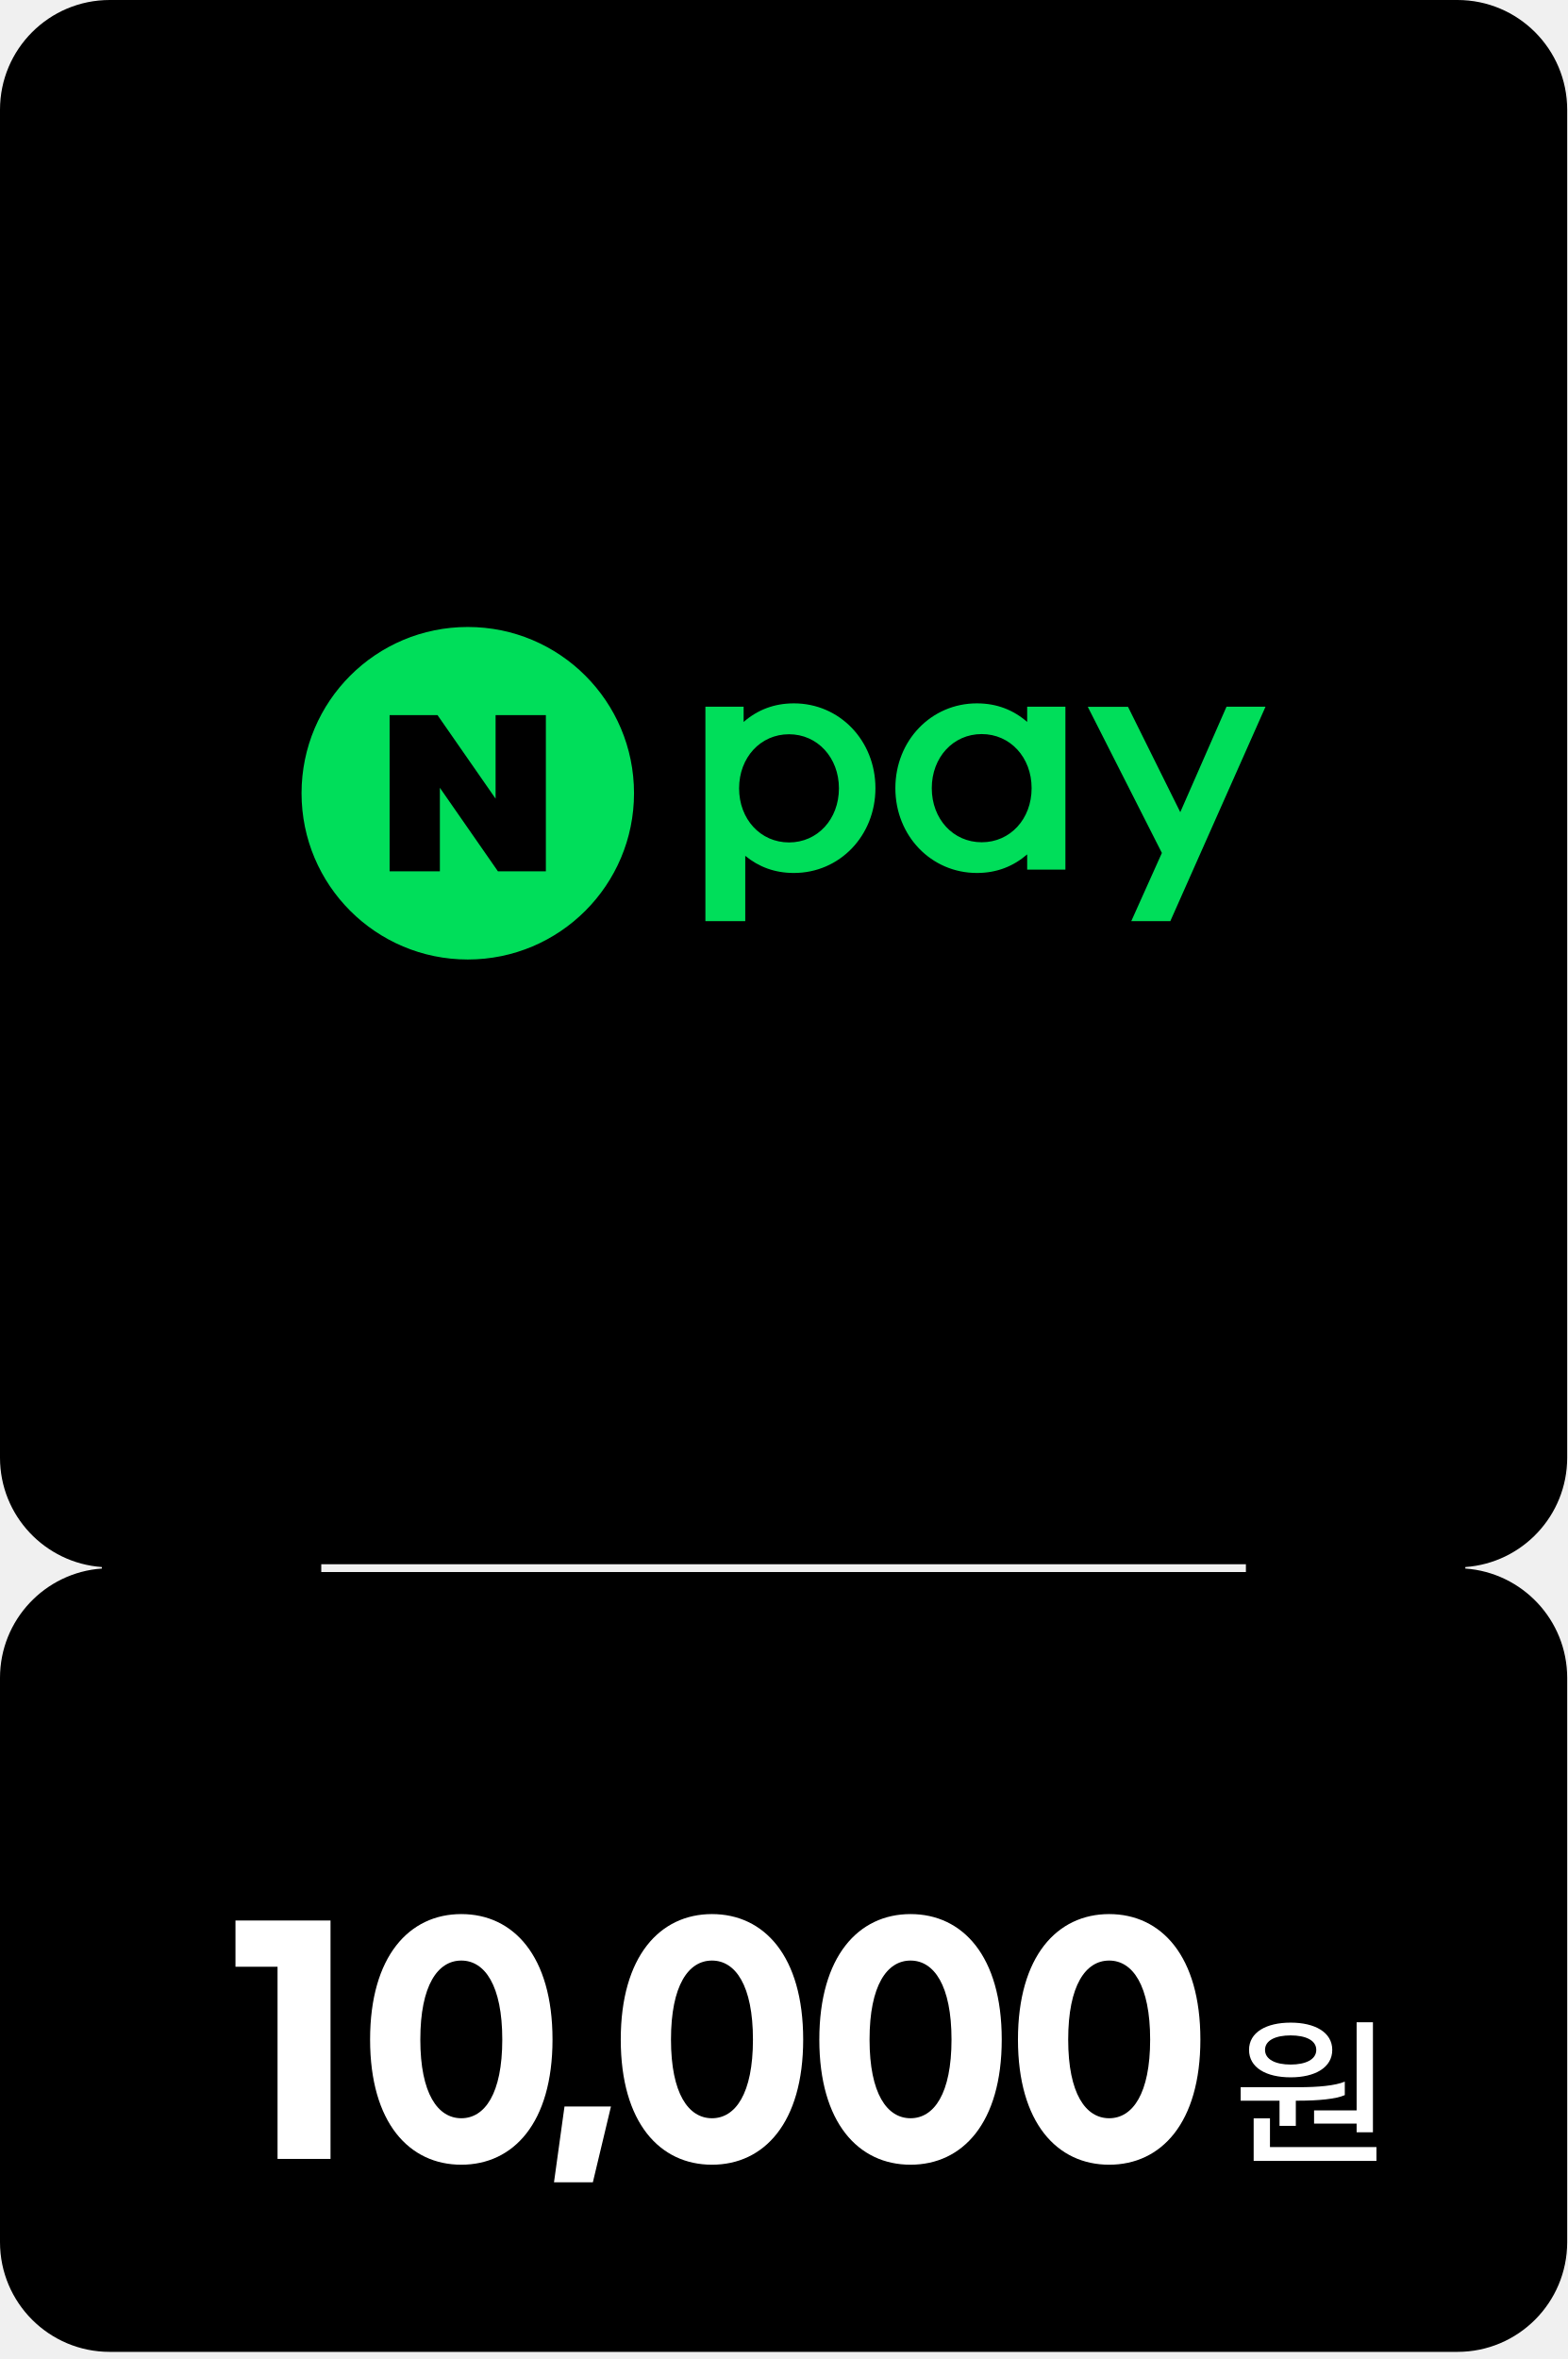
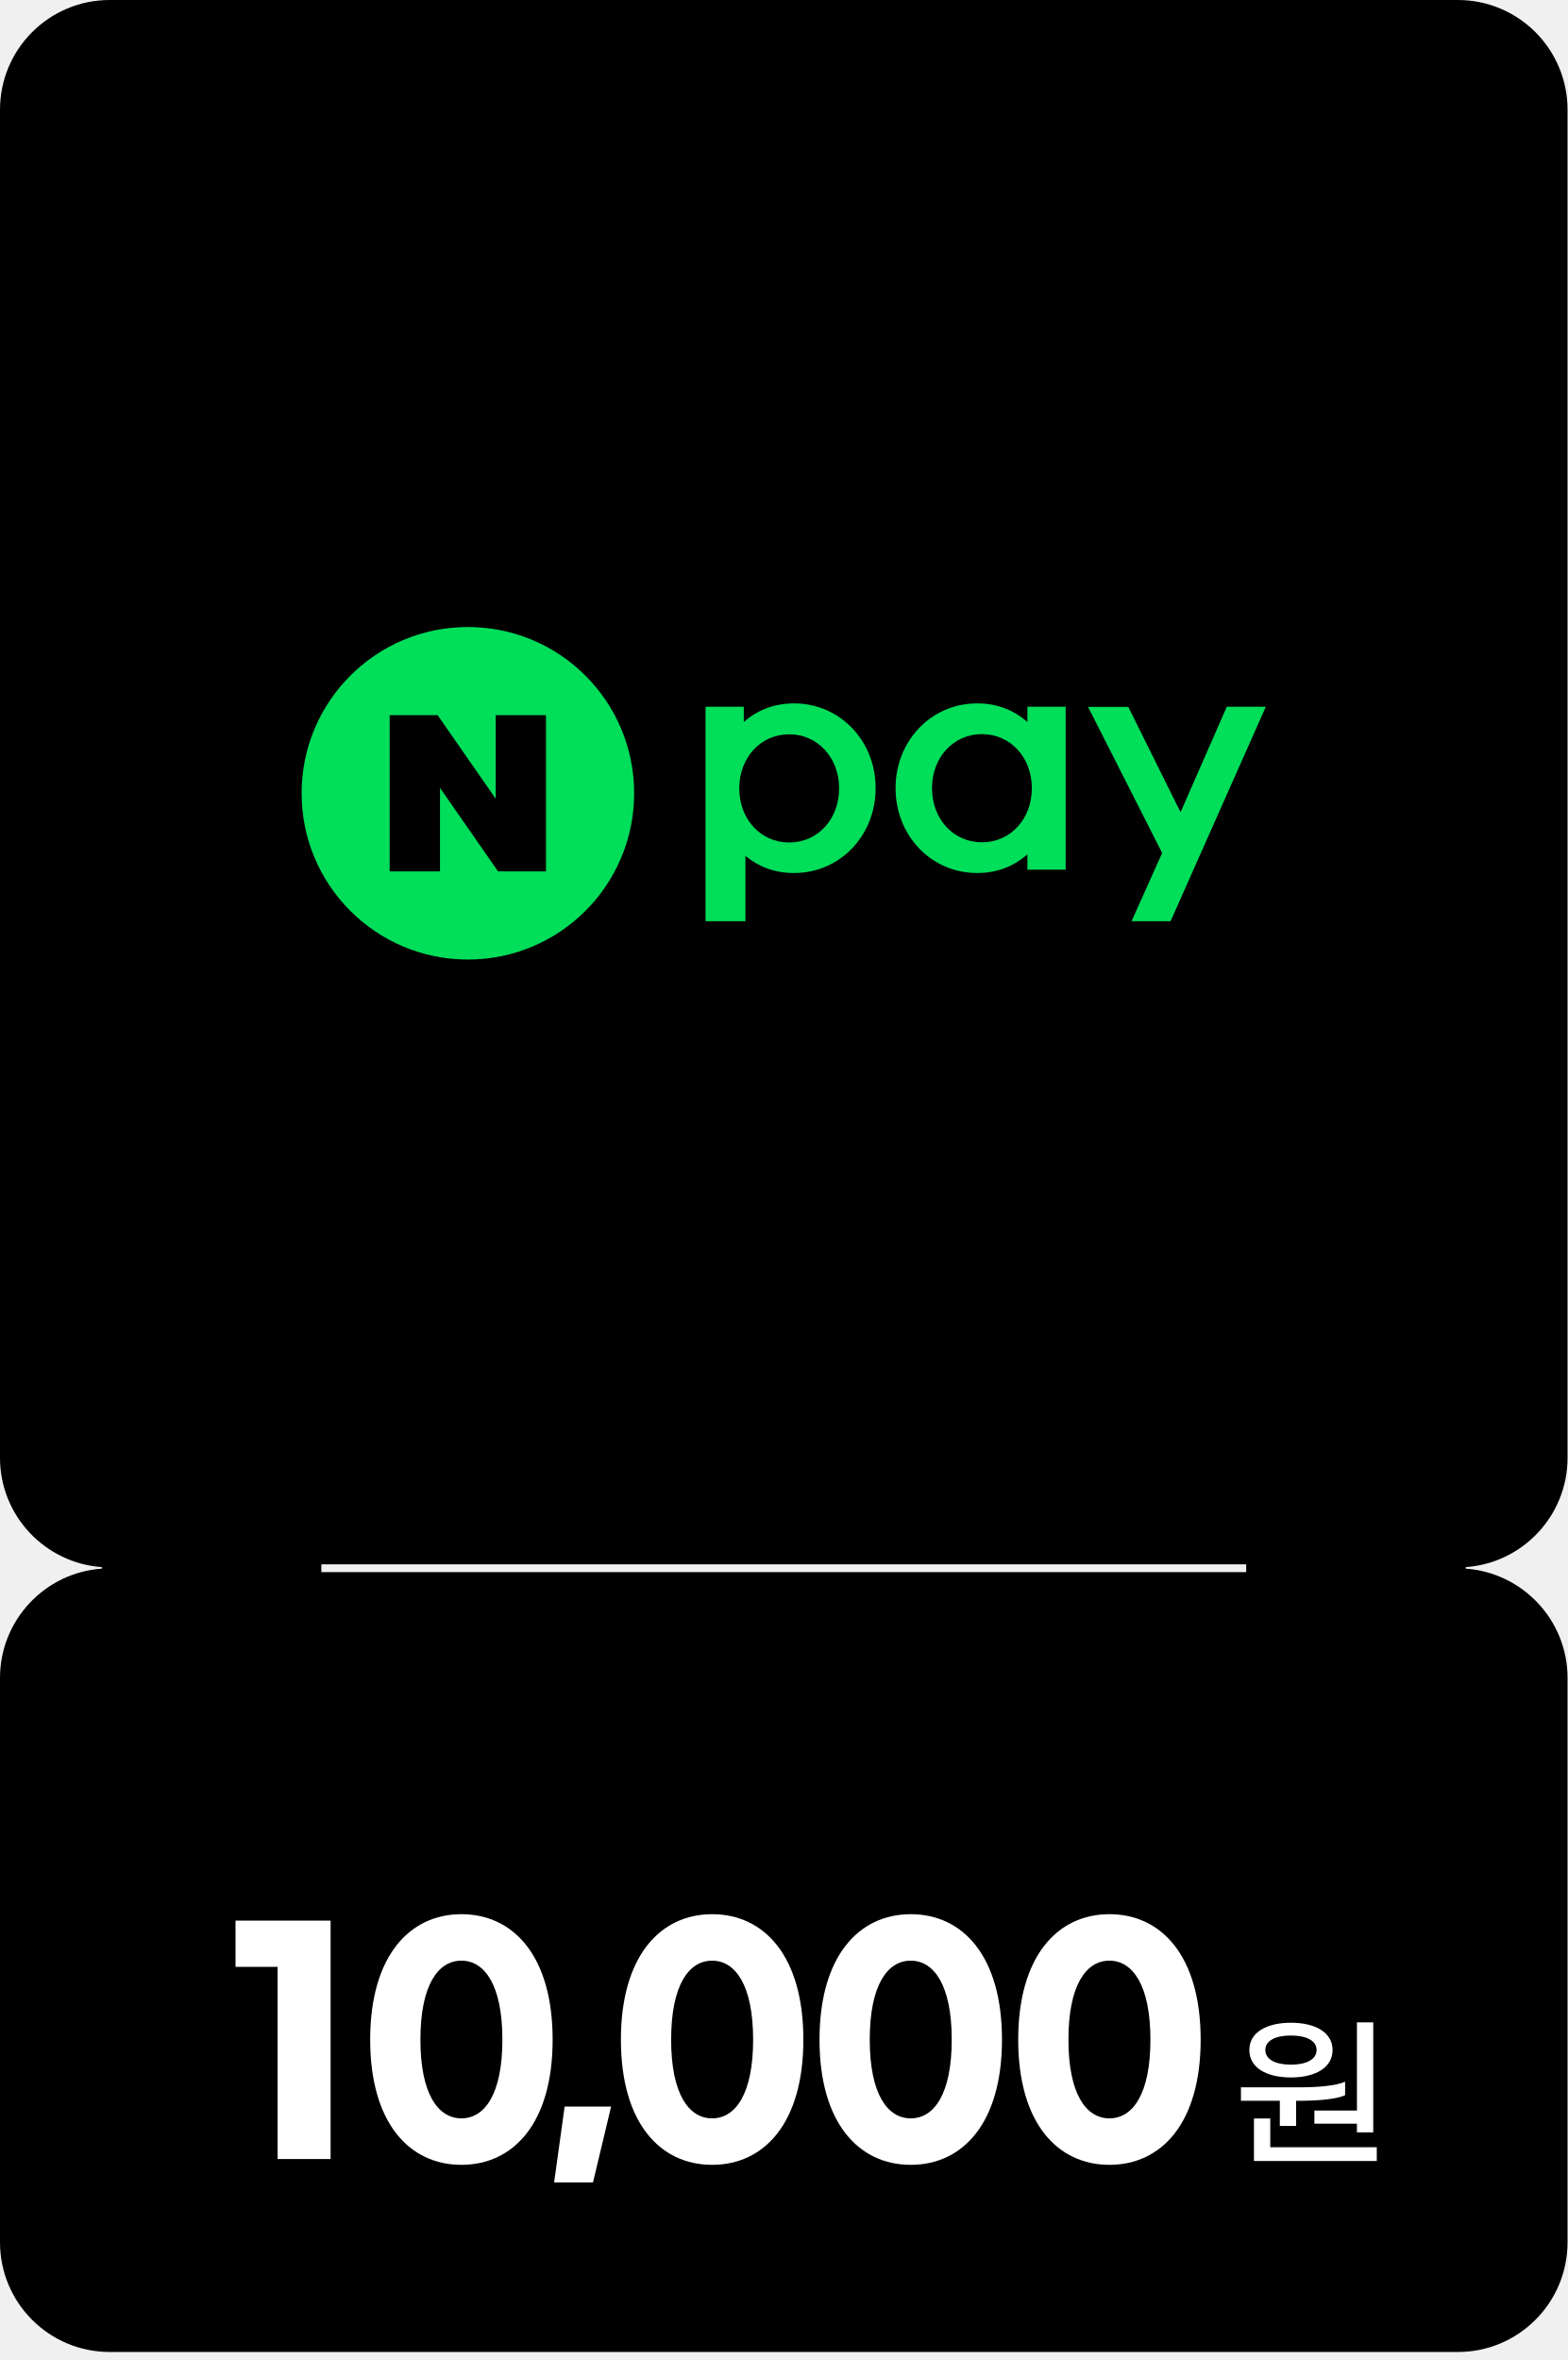
- <svg xmlns="http://www.w3.org/2000/svg" width="200" height="301" viewBox="0 0 200 301" fill="none">
-   <path d="M200 186V14C200 6.27 193.73 0 186 0H14C6.27 0 0 6.27 0 14V186C0 193.39 5.74 199.43 13 199.95V200.14C5.74 200.65 0 206.7 0 214.09V286.09C0 293.82 6.27 300.09 14 300.09H186C193.73 300.09 200 293.82 200 286.09V214.09C200 206.7 194.26 200.66 187 200.14V199.95C194.26 199.44 200 193.39 200 186ZM41 199.59H159V200.59H41V199.59Z" fill="black" />
-   <path d="M156.52 90.185L150.624 103.631L143.953 90.185H138.82L148.277 108.833L144.369 117.538H149.352L161.503 90.174H156.52V90.185ZM135.965 110.96H131.086V109.018C129.329 110.532 127.225 111.388 124.67 111.388C118.831 111.388 114.265 106.636 114.265 100.567C114.265 94.498 118.831 89.746 124.67 89.746C127.213 89.746 129.329 90.59 131.086 92.116V90.174H135.965V110.96ZM131.652 100.567C131.652 96.648 128.924 93.665 125.282 93.665C121.641 93.665 118.912 96.636 118.912 100.567C118.912 104.498 121.641 107.469 125.282 107.469C128.924 107.469 131.652 104.498 131.652 100.567ZM90.022 117.538H95.108V109.203C96.831 110.613 98.866 111.388 101.317 111.388C107.155 111.388 111.721 106.636 111.721 100.567C111.721 94.498 107.155 89.746 101.317 89.746C98.773 89.746 96.657 90.59 94.9 92.116V90.174H90.022V117.538ZM100.692 93.688C104.311 93.688 107.062 96.659 107.062 100.59C107.062 104.521 104.334 107.492 100.692 107.492C97.05 107.492 94.322 104.521 94.322 100.59C94.322 96.659 97.05 93.688 100.692 93.688Z" fill="#00DE5A" />
-   <path d="M80.912 101.214C80.912 112.925 71.42 122.429 59.697 122.429C47.974 122.429 38.483 112.937 38.483 101.214C38.483 89.492 47.974 80 59.697 80C71.42 80 80.912 89.492 80.912 101.214ZM63.246 91.249V101.908L55.836 91.249H49.72V111.18H56.136V100.521L63.547 111.18H69.663V91.249H63.246Z" fill="#00DE5A" />
-   <path d="M42.18 275.47H35.42V250.95H30.05V245.05H42.18V275.47Z" fill="white" />
-   <path d="M70.51 260.24C70.51 270.88 65.51 276.21 58.87 276.21C52.23 276.21 47.23 270.87 47.23 260.24C47.23 249.61 52.23 244.23 58.87 244.23C65.51 244.23 70.51 249.57 70.51 260.24ZM53.64 260.24C53.64 267.15 55.88 270.28 58.87 270.28C61.86 270.28 64.1 267.15 64.1 260.24C64.1 253.33 61.86 250.16 58.87 250.16C55.88 250.16 53.64 253.3 53.64 260.24Z" fill="white" />
-   <path d="M75.66 278.45H70.7L72.04 268.78H77.97L75.66 278.45Z" fill="white" />
-   <path d="M102.5 260.24C102.5 270.88 97.5 276.21 90.86 276.21C84.22 276.21 79.22 270.87 79.22 260.24C79.22 249.61 84.22 244.23 90.86 244.23C97.5 244.23 102.5 249.57 102.5 260.24ZM85.63 260.24C85.63 267.15 87.87 270.28 90.86 270.28C93.85 270.28 96.09 267.15 96.09 260.24C96.09 253.33 93.85 250.16 90.86 250.16C87.87 250.16 85.63 253.3 85.63 260.24Z" fill="white" />
-   <path d="M127.84 260.24C127.84 270.88 122.84 276.21 116.2 276.21C109.56 276.21 104.56 270.87 104.56 260.24C104.56 249.61 109.56 244.23 116.2 244.23C122.84 244.23 127.84 249.57 127.84 260.24ZM110.97 260.24C110.97 267.15 113.21 270.28 116.2 270.28C119.19 270.28 121.43 267.15 121.43 260.24C121.43 253.33 119.19 250.16 116.2 250.16C113.21 250.16 110.97 253.3 110.97 260.24Z" fill="white" />
-   <path d="M153.19 260.24C153.19 270.88 148.19 276.21 141.55 276.21C134.91 276.21 129.91 270.87 129.91 260.24C129.91 249.61 134.91 244.23 141.55 244.23C148.19 244.23 153.19 249.57 153.19 260.24ZM136.32 260.24C136.32 267.15 138.56 270.28 141.55 270.28C144.54 270.28 146.78 267.15 146.78 260.24C146.78 253.33 144.54 250.16 141.55 250.16C138.56 250.16 136.32 253.3 136.32 260.24Z" fill="white" />
-   <path d="M158.33 268.04V266.32H165.74C168.2 266.32 170.38 266.13 171.62 265.61V267.33C170.49 267.83 168.24 268.04 165.68 268.04H165.37V271.25H163.29V268.04H158.33ZM159.4 261.56C159.4 259.31 161.6 258.08 164.71 258.08C167.82 258.08 170.02 259.32 170.02 261.56C170.02 263.8 167.84 265.06 164.71 265.06C161.58 265.06 159.4 263.82 159.4 261.56ZM175.66 273.96V275.72H159.99V270.29H162.07V273.96H175.67H175.66ZM161.44 261.56C161.44 262.8 162.82 263.43 164.71 263.43C166.6 263.43 167.98 262.8 167.98 261.56C167.98 260.32 166.6 259.71 164.71 259.71C162.82 259.71 161.44 260.32 161.44 261.56ZM173.13 269.28V258.03H175.21V272.07H173.13V270.96H167.7V269.28H173.13Z" fill="white" />
+ <svg xmlns="http://www.w3.org/2000/svg" width="180" height="271" viewBox="0 0 180 271" fill="none">
+   <path d="M180 167.4V12.6C180 5.643 174.357 0 167.4 0H12.6C5.643 0 0 5.643 0 12.6V167.4C0 174.051 5.166 179.487 11.7 179.955V180.126C5.166 180.585 0 186.03 0 192.681V257.481C0 264.438 5.643 270.081 12.6 270.081H167.4C174.357 270.081 180 264.438 180 257.481V192.681C180 186.03 174.834 180.594 168.3 180.126V179.955C174.834 179.496 180 174.051 180 167.4ZM36.9 179.631H143.1V180.531H36.9V179.631Z" fill="black" />
+   <path d="M140.868 81.167L135.562 93.267L129.558 81.167H124.938L133.449 97.95L129.933 105.785H134.417L145.353 81.156H140.868V81.167ZM122.368 99.864H117.977V98.116C116.396 99.479 114.502 100.249 112.203 100.249C106.948 100.249 102.838 95.973 102.838 90.51C102.838 85.048 106.948 80.771 112.203 80.771C114.492 80.771 116.396 81.531 117.977 82.904V81.156H122.368V99.864ZM118.487 90.51C118.487 86.983 116.032 84.299 112.754 84.299C109.477 84.299 107.021 86.973 107.021 90.51C107.021 94.048 109.477 96.722 112.754 96.722C116.032 96.722 118.487 94.048 118.487 90.51ZM81.019 105.785H85.598V98.283C87.148 99.552 88.979 100.249 91.185 100.249C96.439 100.249 100.549 95.973 100.549 90.51C100.549 85.048 96.439 80.771 91.185 80.771C88.896 80.771 86.992 81.531 85.41 82.904V81.156H81.019V105.785ZM90.623 84.319C93.88 84.319 96.356 86.993 96.356 90.531C96.356 94.069 93.901 96.743 90.623 96.743C87.346 96.743 84.89 94.069 84.89 90.531C84.89 86.993 87.346 84.319 90.623 84.319Z" fill="#00DE5A" />
+   <path d="M72.82 91.093C72.82 101.633 64.278 110.186 53.728 110.186C43.177 110.186 34.635 101.643 34.635 91.093C34.635 80.542 43.177 72 53.728 72C64.278 72 72.82 80.542 72.82 91.093ZM56.922 82.124V91.717L50.252 82.124H44.748V100.062H50.523V90.469L57.192 100.062H62.697V82.124H56.922Z" fill="#00DE5A" />
+   <path d="M37.962 247.923H31.878V225.855H27.045V220.545H37.962V247.923Z" fill="white" />
+   <path d="M63.459 234.216C63.459 243.792 58.959 248.589 52.983 248.589C47.007 248.589 42.507 243.783 42.507 234.216C42.507 224.649 47.007 219.807 52.983 219.807C58.959 219.807 63.459 224.613 63.459 234.216ZM48.276 234.216C48.276 240.435 50.292 243.252 52.983 243.252C55.674 243.252 57.69 240.435 57.69 234.216C57.69 227.997 55.674 225.144 52.983 225.144C50.292 225.144 48.276 227.97 48.276 234.216Z" fill="white" />
+   <path d="M68.094 250.605H63.63L64.836 241.902H70.173L68.094 250.605Z" fill="white" />
+   <path d="M92.25 234.216C92.25 243.792 87.75 248.589 81.774 248.589C75.798 248.589 71.298 243.783 71.298 234.216C71.298 224.649 75.798 219.807 81.774 219.807C87.75 219.807 92.25 224.613 92.25 234.216ZM77.067 234.216C77.067 240.435 79.083 243.252 81.774 243.252C84.465 243.252 86.481 240.435 86.481 234.216C86.481 227.997 84.465 225.144 81.774 225.144C79.083 225.144 77.067 227.97 77.067 234.216Z" fill="white" />
+   <path d="M115.056 234.216C115.056 243.792 110.556 248.589 104.58 248.589C98.604 248.589 94.104 243.783 94.104 234.216C94.104 224.649 98.604 219.807 104.58 219.807C110.556 219.807 115.056 224.613 115.056 234.216ZM99.873 234.216C99.873 240.435 101.889 243.252 104.58 243.252C107.271 243.252 109.287 240.435 109.287 234.216C109.287 227.997 107.271 225.144 104.58 225.144C101.889 225.144 99.873 227.97 99.873 234.216Z" fill="white" />
+   <path d="M137.871 234.216C137.871 243.792 133.371 248.589 127.395 248.589C121.419 248.589 116.919 243.783 116.919 234.216C116.919 224.649 121.419 219.807 127.395 219.807C133.371 219.807 137.871 224.613 137.871 234.216ZM122.688 234.216C122.688 240.435 124.704 243.252 127.395 243.252C130.086 243.252 132.102 240.435 132.102 234.216C132.102 227.997 130.086 225.144 127.395 225.144C124.704 225.144 122.688 227.97 122.688 234.216Z" fill="white" />
+   <path d="M142.497 241.236V239.688H149.166C151.38 239.688 153.342 239.517 154.458 239.049V240.597C153.441 241.047 151.416 241.236 149.112 241.236H148.833V244.125H146.961V241.236H142.497ZM143.46 235.404C143.46 233.379 145.44 232.272 148.239 232.272C151.038 232.272 153.018 233.388 153.018 235.404C153.018 237.42 151.056 238.554 148.239 238.554C145.422 238.554 143.46 237.438 143.46 235.404ZM158.094 246.564V248.148H143.991V243.261H145.863V246.564H158.103H158.094ZM145.296 235.404C145.296 236.52 146.538 237.087 148.239 237.087C149.94 237.087 151.182 236.52 151.182 235.404C151.182 234.288 149.94 233.739 148.239 233.739C146.538 233.739 145.296 234.288 145.296 235.404ZM155.817 242.352V232.227H157.689V244.863H155.817V243.864H150.93V242.352H155.817Z" fill="white" />
</svg>
